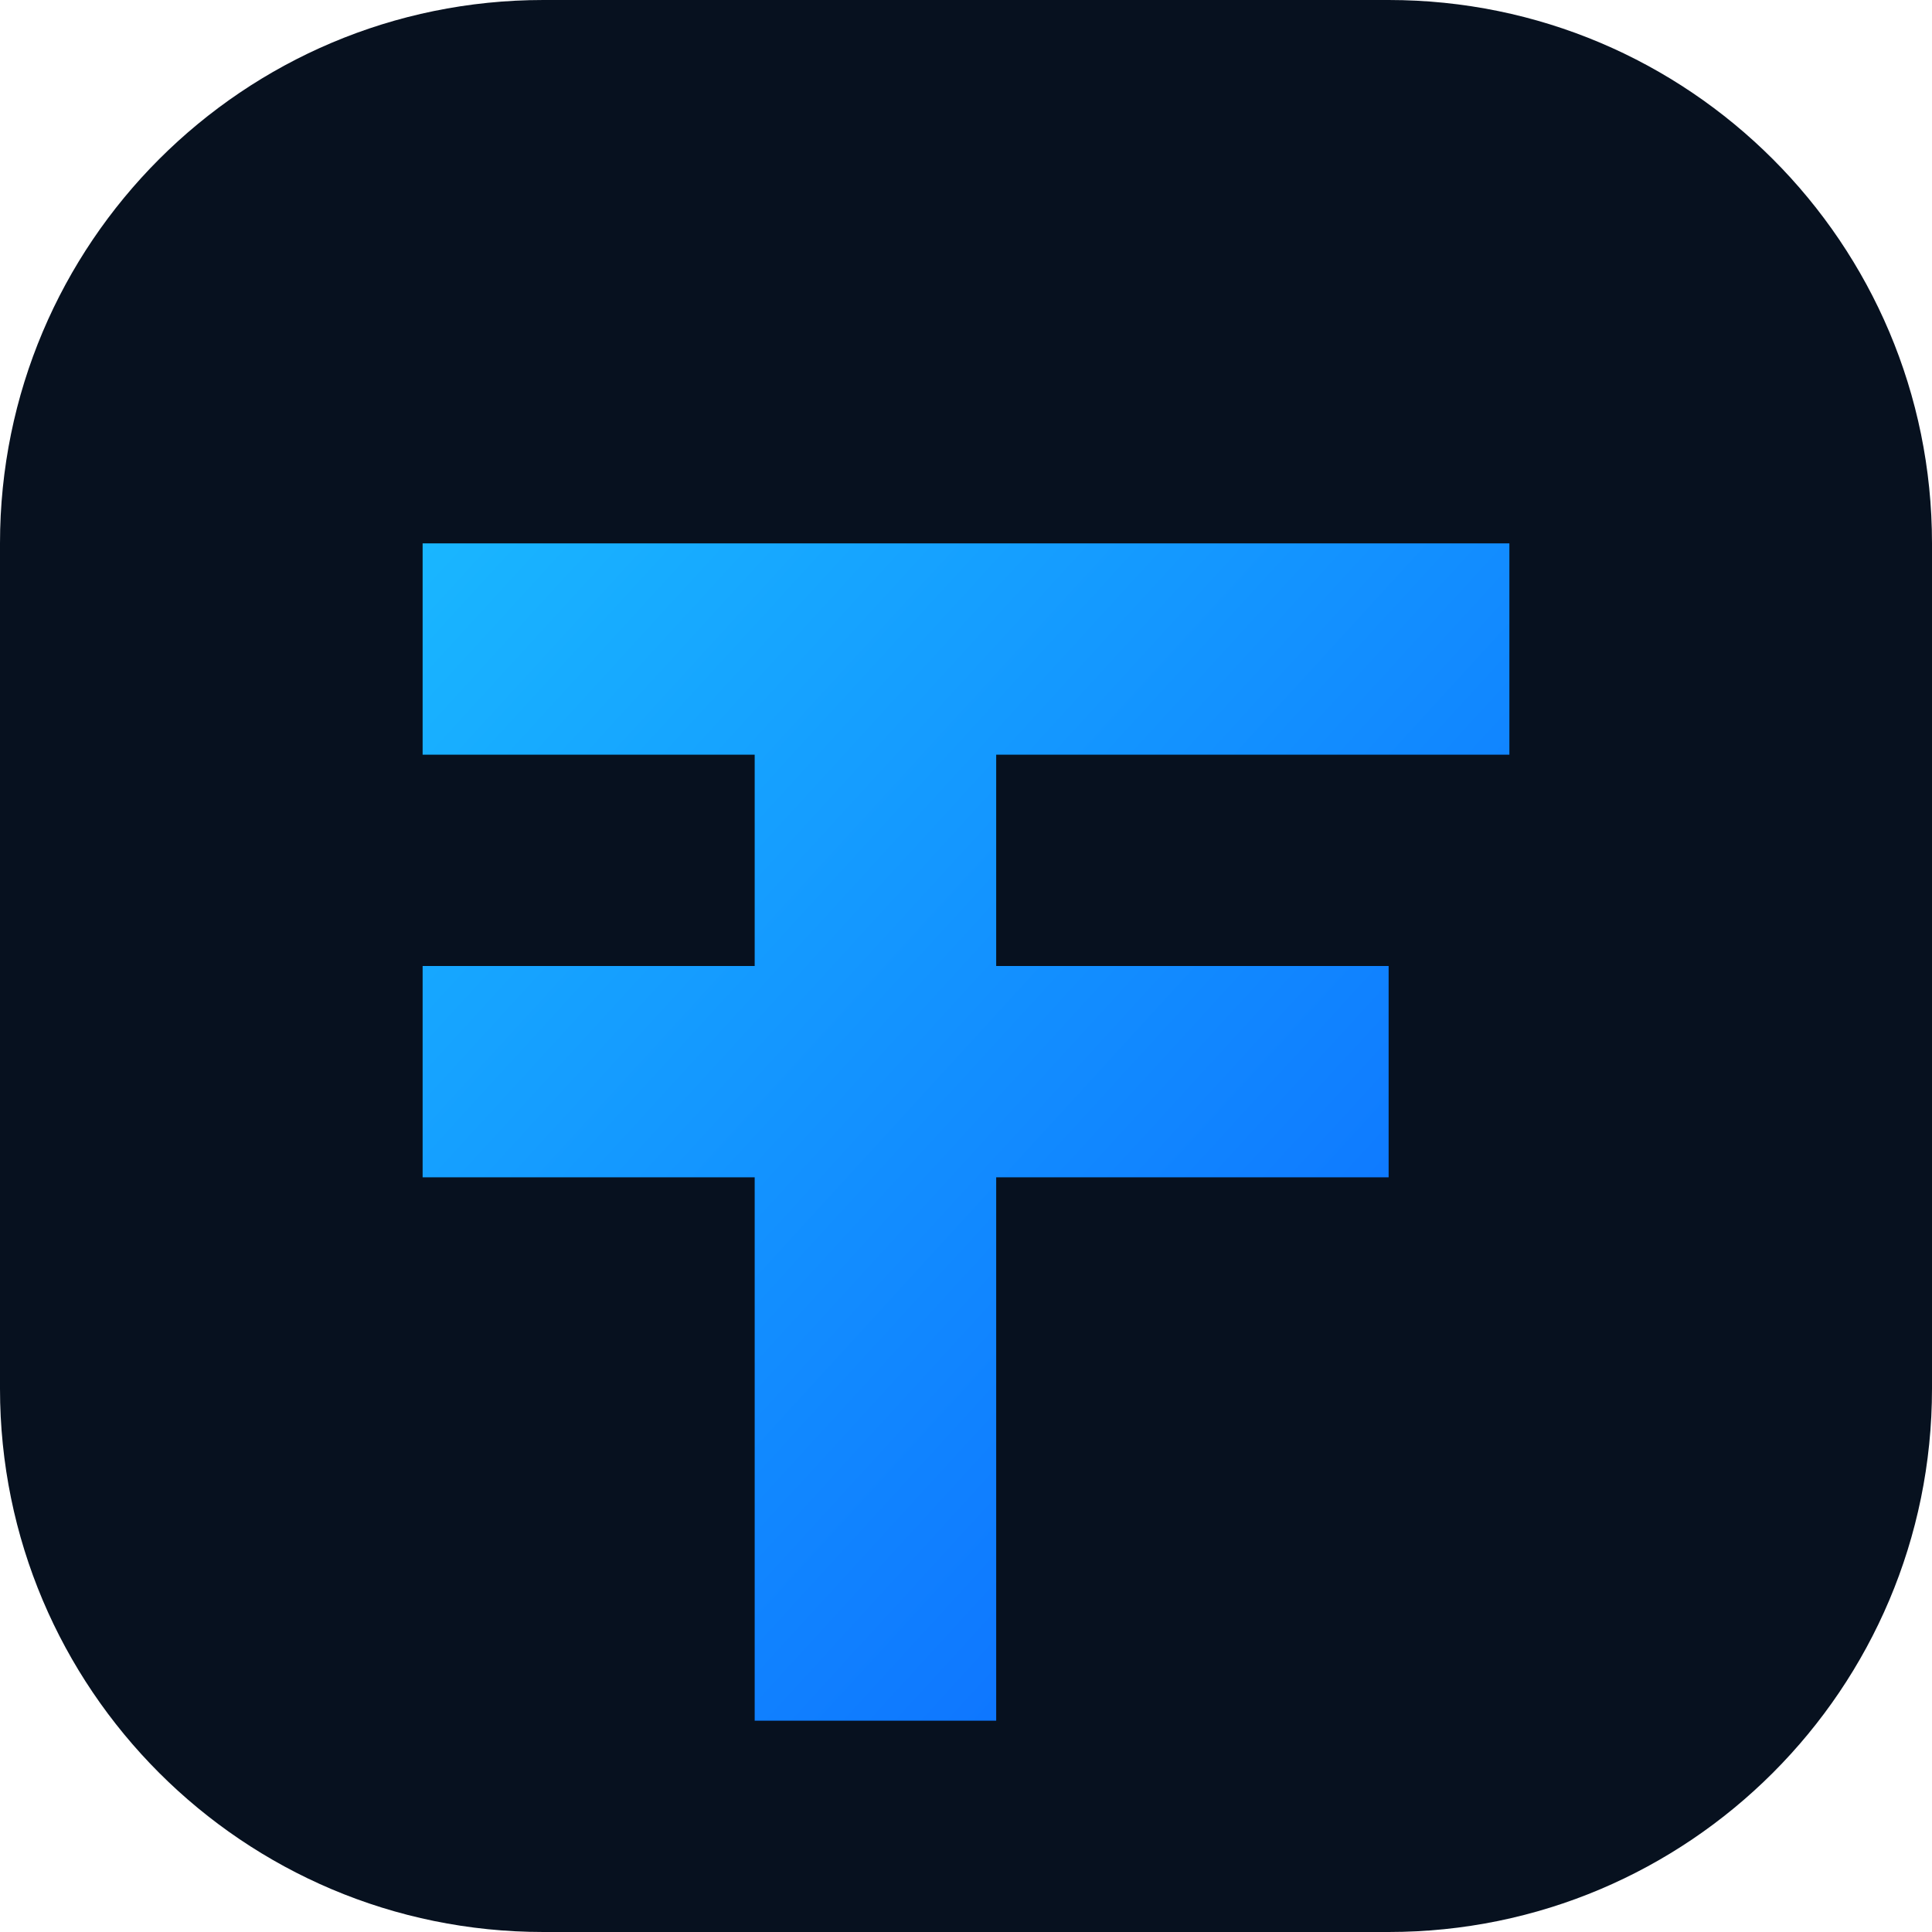
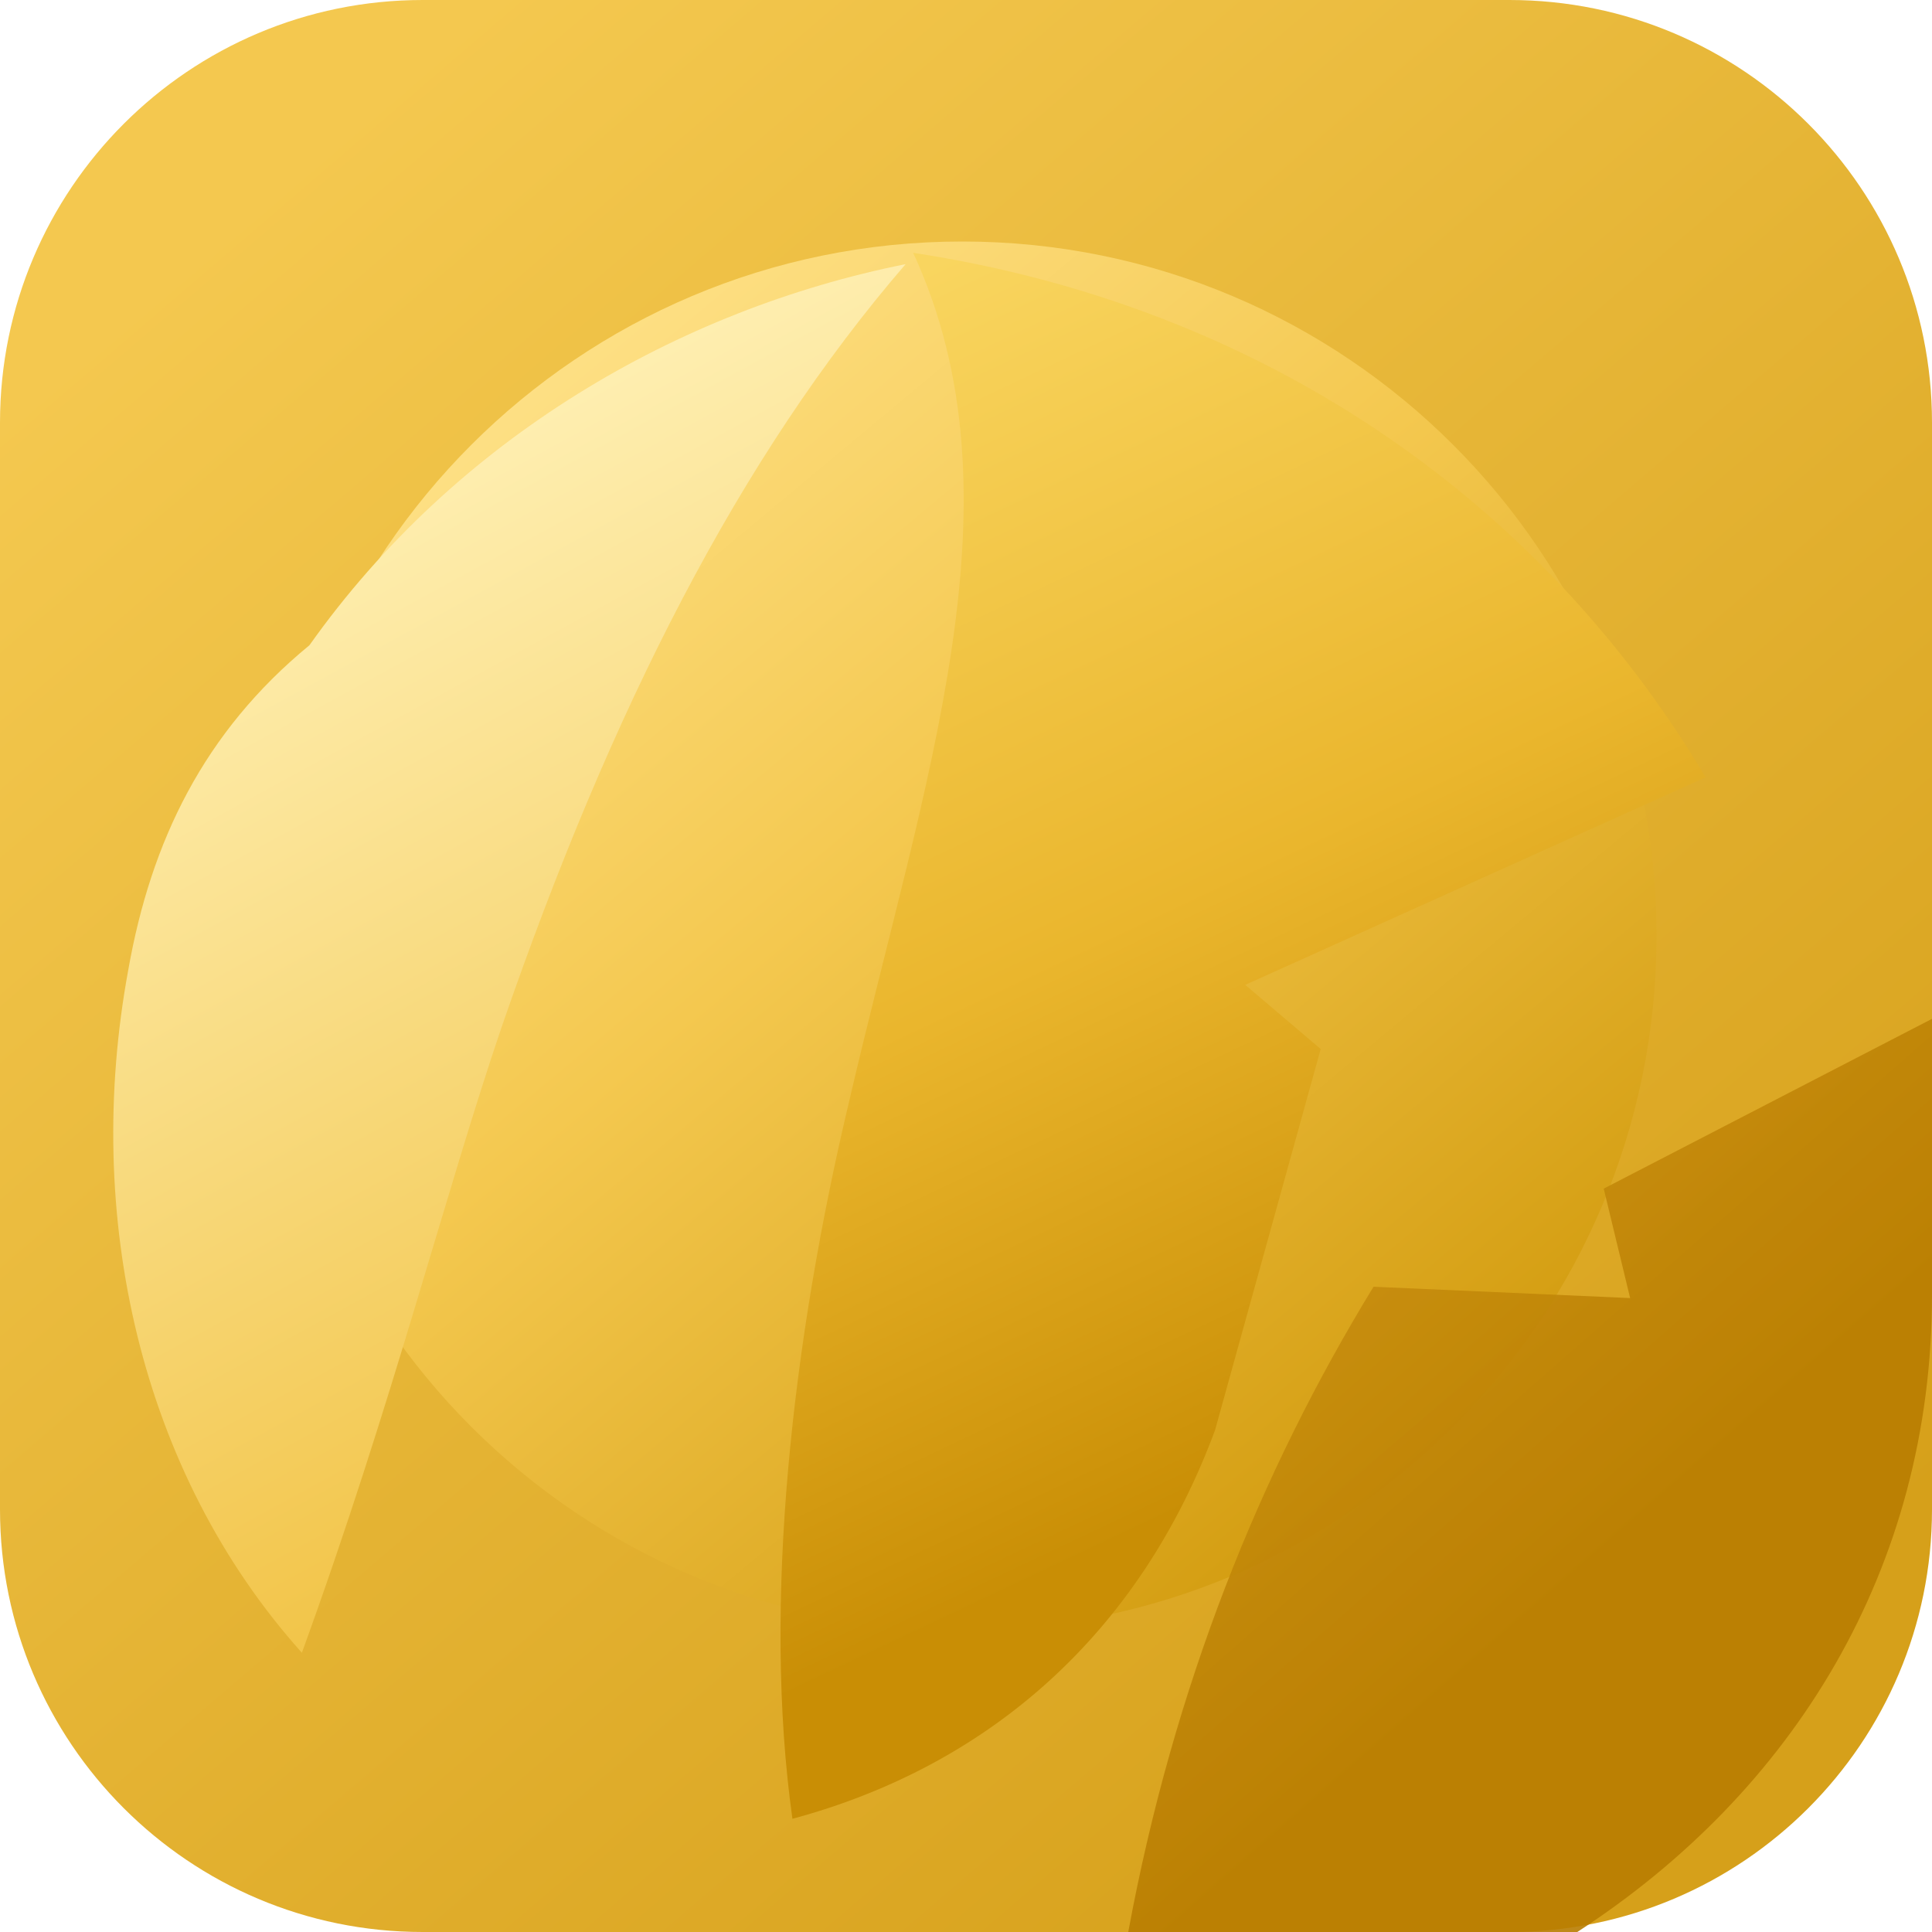
- <svg xmlns="http://www.w3.org/2000/svg" viewBox="0 0 64 64">
+ <svg xmlns="http://www.w3.org/2000/svg" viewBox="0 0 512 512" fill="none">
  <defs>
-     <linearGradient id="bg" x1="0%" y1="0%" x2="100%" y2="100%">
-       <stop offset="0%" stop-color="#19b6ff" />
-       <stop offset="100%" stop-color="#0b63ff" />
+     <linearGradient id="bg" x1="72" y1="48" x2="430" y2="466" gradientUnits="userSpaceOnUse">
+       <stop offset="0" stop-color="#F4C84F" />
+       <stop offset="1" stop-color="#D6A01A" />
+     </linearGradient>
+     <linearGradient id="disc" x1="120" y1="90" x2="390" y2="414" gradientUnits="userSpaceOnUse">
+       <stop offset="0" stop-color="#FFE38C" />
+       <stop offset="0.42" stop-color="#F4C84F" />
+       <stop offset="1" stop-color="#CF9708" />
+     </linearGradient>
+     <linearGradient id="bladeLeft" x1="85" y1="120" x2="216" y2="360" gradientUnits="userSpaceOnUse">
+       <stop offset="0" stop-color="#FFF1B7" />
+       <stop offset="1" stop-color="#F2C54A" />
+     </linearGradient>
+     <linearGradient id="bladeCenter" x1="196" y1="94" x2="336" y2="390" gradientUnits="userSpaceOnUse">
+       <stop offset="0" stop-color="#F9D55F" />
+       <stop offset="0.55" stop-color="#EAB62D" />
+       <stop offset="1" stop-color="#C98E05" />
+     </linearGradient>
+     <linearGradient id="bladeRight" x1="296" y1="208" x2="454" y2="388" gradientUnits="userSpaceOnUse">
+       <stop offset="0" stop-color="#D9A21F" />
+       <stop offset="1" stop-color="#B87C00" />
    </linearGradient>
  </defs>
-   <rect width="64" height="64" rx="18" fill="#07111f" />
-   <path d="M14 18h36v7H33v7h13v7H33v18h-8V39H14v-7h11v-7H14z" fill="url(#bg)" />
+   <rect width="512" height="512" rx="112" fill="url(#bg)" />
+   <circle cx="255" cy="248" r="184" fill="url(#disc)" />
+   <path d="M82 171C121 116 180 82 240 70C196 121 162 188 133 272C118 316 104 372 80 438C37 390 22 322 34 257C40 223 54 194 82 171Z" fill="url(#bladeLeft)" />
+   <path d="M242 67C334 81 408 132 452 206L330 261L350 278L322 379C302 433 262 468 210 482C202 425 210 355 225 292C245 206 272 132 242 67Z" fill="url(#bladeCenter)" />
+   <path d="M512 270V343C512 416 475 475 418 512H299C311 447 334 390 364 341L432 344L425 315L512 270Z" fill="url(#bladeRight)" opacity="0.9" />
</svg>
